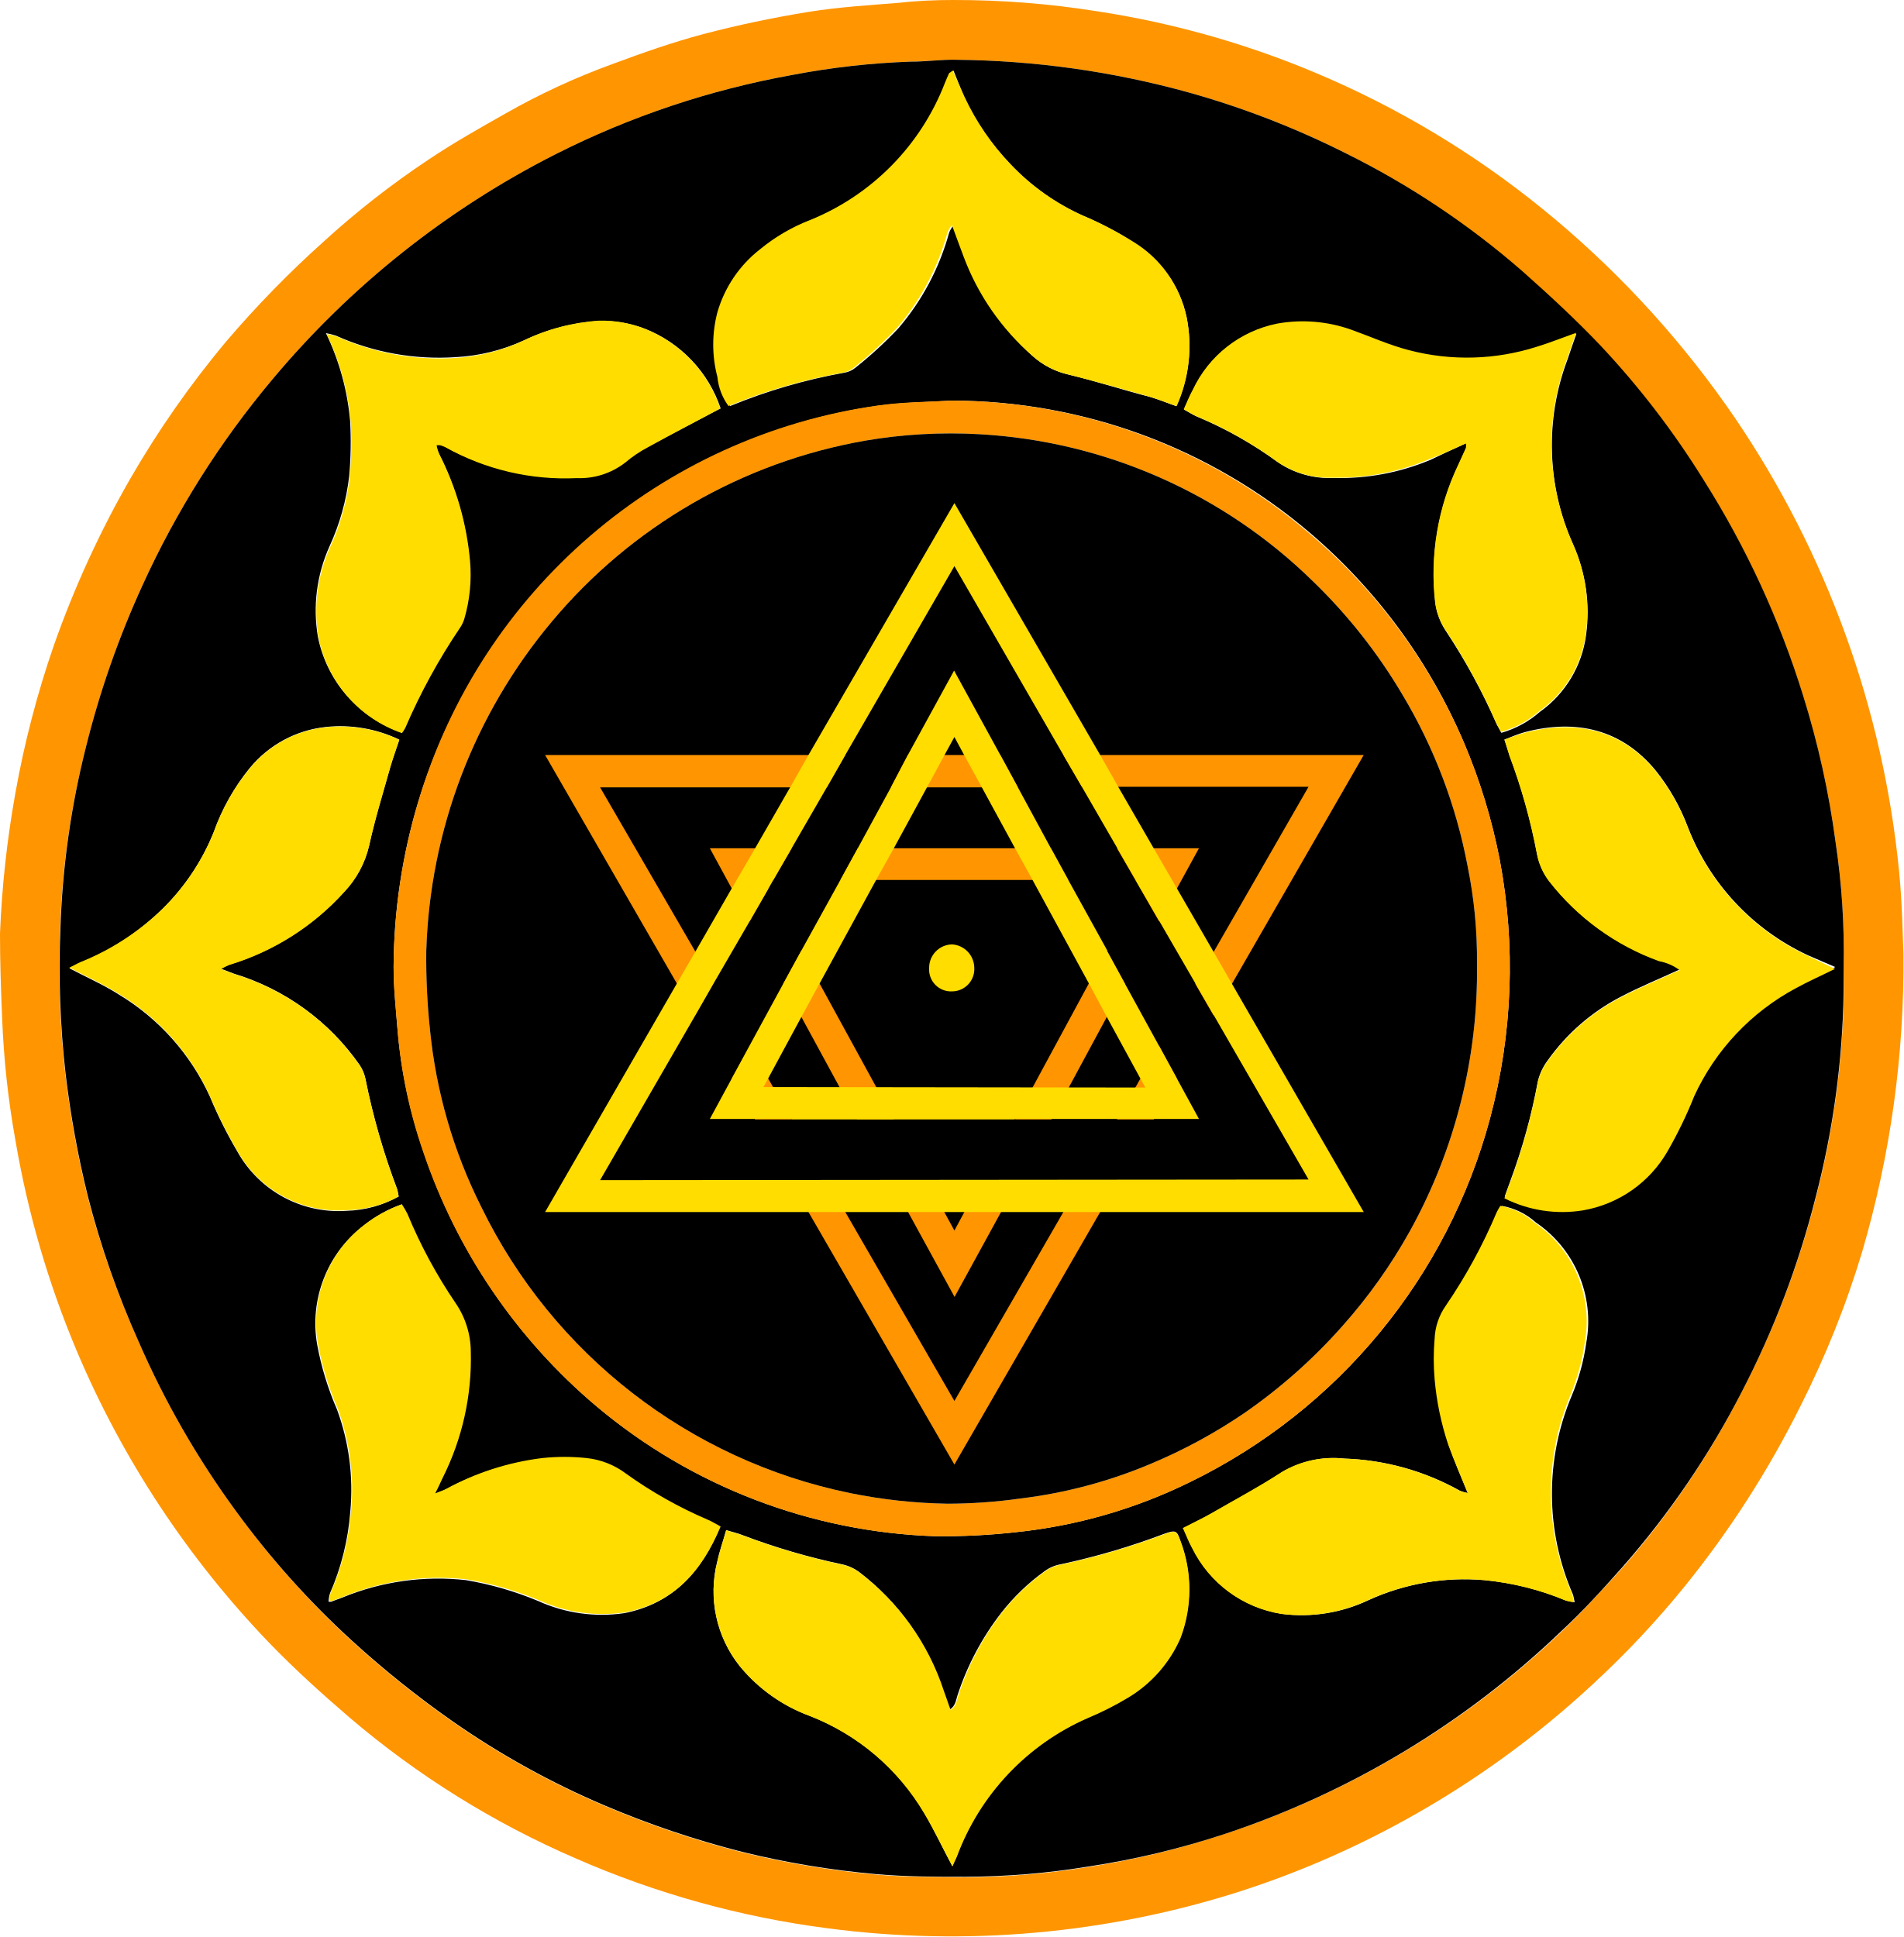
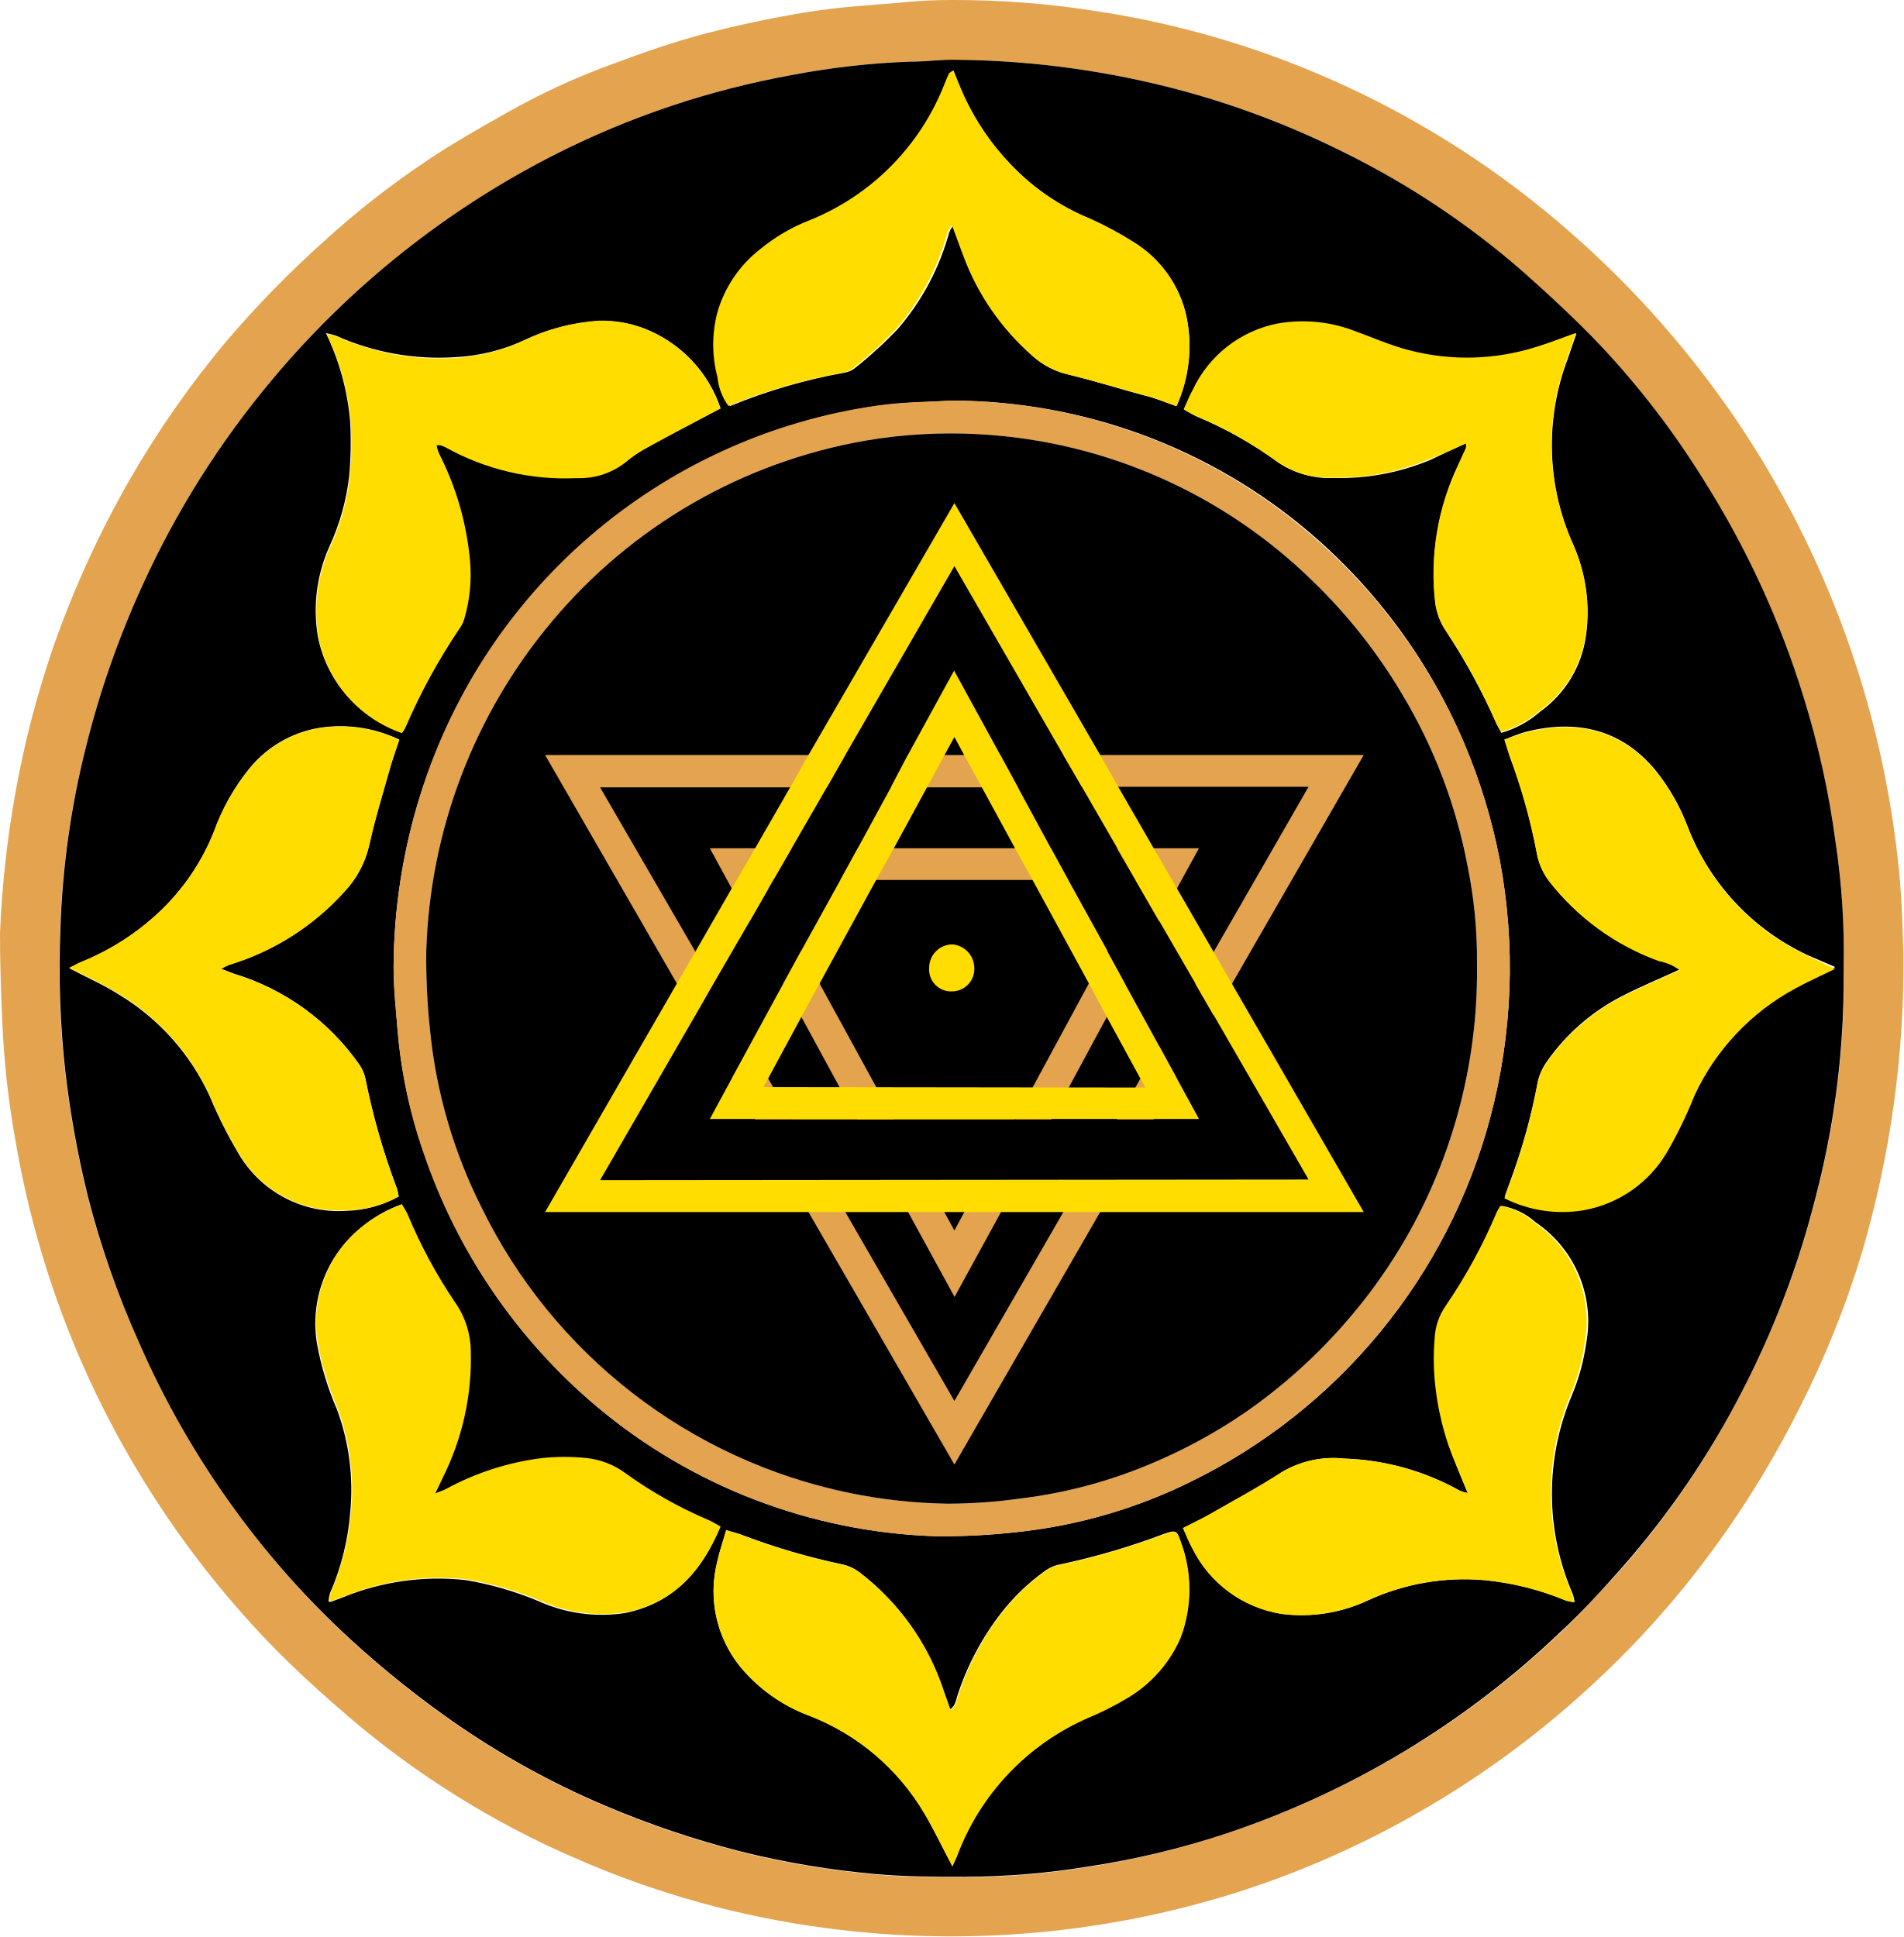
<svg xmlns="http://www.w3.org/2000/svg" id="Layer_1" data-name="Layer 1" viewBox="0 0 123.51 125.71">
  <defs>
-     <style>.cls-1{fill:#ff9500;}.cls-2{fill:#fd0;}</style>
+     <style>.cls-1{fill:#e4a34e;}.cls-2{fill:#fd0;}</style>
  </defs>
  <path class="cls-1" d="M123.51,61.89a66.52,66.52,0,0,1-2.68,19.36,61.19,61.19,0,0,1-4,10A63.6,63.6,0,0,1,109.28,103a60.19,60.19,0,0,1-5.89,6.27,61.45,61.45,0,0,1-12.17,8.82,60.63,60.63,0,0,1-10.72,4.65,61.58,61.58,0,0,1-26.83,2.4,59.74,59.74,0,0,1-16.33-4.54,58.11,58.11,0,0,1-14.69-9.16c-1.79-1.54-3.55-3.13-5.19-4.83A62.36,62.36,0,0,1,5,87.72,61.85,61.85,0,0,1,1,74a56.77,56.77,0,0,1-.86-7.91C.06,64.25,0,62.42,0,60.59a66.7,66.7,0,0,1,1-9.13,63.16,63.16,0,0,1,2.5-9.59A65.16,65.16,0,0,1,8.44,31.09a62.75,62.75,0,0,1,6.23-8.92A67.62,67.62,0,0,1,21,15.68a56.43,56.43,0,0,1,6.76-5.29c1.62-1.09,3.32-2.05,5-3a45.19,45.19,0,0,1,7-3.24c1.94-.72,3.89-1.41,5.89-1.94,2.25-.59,4.54-1.07,6.83-1.44,2-.32,3.92-.43,5.89-.59C59.5.05,60.68,0,61.86,0a58.55,58.55,0,0,1,9.25.72A59.66,59.66,0,0,1,86.37,5.16a60.6,60.6,0,0,1,14.55,9.08,63.94,63.94,0,0,1,11.67,12.9,63.45,63.45,0,0,1,10.64,29.42C123.44,58.67,123.46,60.8,123.51,61.89Zm-3.88.94a47.83,47.83,0,0,0-.51-8.11,57.14,57.14,0,0,0-2.1-9.5,58.63,58.63,0,0,0-6.45-14,55.17,55.17,0,0,0-6.73-8.77c-1.59-1.66-3.29-3.23-5-4.76A53.81,53.81,0,0,0,87.29,9.93,56.6,56.6,0,0,0,77.13,6,58.45,58.45,0,0,0,62,3.88c-1,0-1.94.1-2.91.12a50.11,50.11,0,0,0-7.73.87A56,56,0,0,0,36.07,10a58.32,58.32,0,0,0-18.4,14.63A58.33,58.33,0,0,0,9.24,38,59.93,59.93,0,0,0,5.56,48.55,55.29,55.29,0,0,0,3.9,60.27a61.17,61.17,0,0,0,.33,9.37,65.41,65.41,0,0,0,1.45,8A58.68,58.68,0,0,0,9,87.08,57.32,57.32,0,0,0,15.26,98a56.34,56.34,0,0,0,7.59,8.52,64.74,64.74,0,0,0,6.56,5.25,54.24,54.24,0,0,0,9.84,5.44,61.5,61.5,0,0,0,8.89,3,57.36,57.36,0,0,0,8.71,1.45c1.93.18,3.88.14,5.83.17a50.08,50.08,0,0,0,7.92-.66A53.86,53.86,0,0,0,79.54,119a57.81,57.81,0,0,0,21.77-13.09c1.39-1.32,2.68-2.75,4-4.19A55.88,55.88,0,0,0,113,90.37a58.34,58.34,0,0,0,4.83-12.65,56,56,0,0,0,1.82-13.38Z" />
  <path d="M119.63,62.83v1.51a56,56,0,0,1-1.82,13.38A58.34,58.34,0,0,1,113,90.37a55.88,55.88,0,0,1-7.71,11.32c-1.28,1.44-2.57,2.87-4,4.19A57.81,57.81,0,0,1,79.54,119a53.86,53.86,0,0,1-8.94,2.14,50.08,50.08,0,0,1-7.92.66c-2,0-3.9,0-5.83-.17a57.36,57.36,0,0,1-8.71-1.45,61.5,61.5,0,0,1-8.89-3,54.24,54.24,0,0,1-9.84-5.44,64.74,64.74,0,0,1-6.56-5.25A56.34,56.34,0,0,1,15.26,98,57.32,57.32,0,0,1,9,87.08a58.68,58.68,0,0,1-3.3-9.44,65.41,65.41,0,0,1-1.45-8,61.17,61.17,0,0,1-.33-9.37A55.29,55.29,0,0,1,5.56,48.55,59.93,59.93,0,0,1,9.24,38a58.33,58.33,0,0,1,8.43-13.37A58.32,58.32,0,0,1,36.07,10,56,56,0,0,1,51.38,4.87,50.11,50.11,0,0,1,59.11,4c1,0,1.94-.14,2.91-.12A58.45,58.45,0,0,1,77.13,6,56.6,56.6,0,0,1,87.29,9.93a53.81,53.81,0,0,1,11.54,7.71c1.72,1.53,3.42,3.1,5,4.76a55.17,55.17,0,0,1,6.73,8.77,58.63,58.63,0,0,1,6.45,14,57.14,57.14,0,0,1,2.1,9.5A47.83,47.83,0,0,1,119.63,62.83ZM61.77,26c-1.59.1-3.2.11-4.77.33A36,36,0,0,0,45.49,30,36.79,36.79,0,0,0,27.15,52a37.88,37.88,0,0,0-1.61,10.72c0,1.38.15,2.76.26,4.14a32.29,32.29,0,0,0,1.67,7.86A37.1,37.1,0,0,0,38.7,91.26a36,36,0,0,0,22,8.44,43.29,43.29,0,0,0,5.21-.26,33.37,33.37,0,0,0,11.34-3.27,36.87,36.87,0,0,0,19.44-23.6,37.85,37.85,0,0,0,.63-16.75A37.76,37.76,0,0,0,95,48.21a36.94,36.94,0,0,0-10-13.63A35.88,35.88,0,0,0,61.77,26Zm-15,.53a8.45,8.45,0,0,0-4.91-5.19,7.63,7.63,0,0,0-2.94-.51A13.18,13.18,0,0,0,34,22.09a12.23,12.23,0,0,1-4.45,1.09,16.32,16.32,0,0,1-7.76-1.4,5.36,5.36,0,0,0-.64-.16,16.42,16.42,0,0,1,1.57,5.72,24.64,24.64,0,0,1-.06,3.54,15,15,0,0,1-1.28,4.58,10.15,10.15,0,0,0-.75,5.88,8.29,8.29,0,0,0,5.41,6.19,2.31,2.31,0,0,0,.22-.34,39.51,39.51,0,0,1,3.52-6.45,2.17,2.17,0,0,0,.31-.63,10.2,10.2,0,0,0,.37-3.76,19,19,0,0,0-2-6.94,2.64,2.64,0,0,1-.17-.56.83.83,0,0,1,.25,0,2.26,2.26,0,0,1,.33.13,15.91,15.91,0,0,0,8.51,2,4.82,4.82,0,0,0,3.14-1A8.21,8.21,0,0,1,42,29C43.56,28.19,45.1,27.38,46.74,26.51ZM26.07,78.16a8.67,8.67,0,0,0-2.49,1.39,8,8,0,0,0-3,7.71,19.26,19.26,0,0,0,1.29,4.22,15.08,15.08,0,0,1,.86,6.62,16.38,16.38,0,0,1-1.32,5.31,2.26,2.26,0,0,0-.09.54c.12,0,.15,0,.17,0l.75-.28a16.32,16.32,0,0,1,8-1.12,21.38,21.38,0,0,1,4.67,1.35,10,10,0,0,0,5.62.79c3.15-.63,5-2.7,6.18-5.57-.32-.17-.56-.33-.83-.44a28,28,0,0,1-5.32-3,5.13,5.13,0,0,0-2.52-1,13.67,13.67,0,0,0-2.93,0,17.52,17.52,0,0,0-6.21,2c-.17.09-.35.14-.71.29.22-.47.34-.76.48-1a17.22,17.22,0,0,0,1.83-8.21,5.63,5.63,0,0,0-1-3.16,32.07,32.07,0,0,1-3.11-5.77A4.6,4.6,0,0,0,26.07,78.16Zm-.2-.51c-.05-.22-.06-.37-.11-.51A45.16,45.16,0,0,1,23.71,70a2.54,2.54,0,0,0-.37-.88,15.36,15.36,0,0,0-8.16-5.93l-.84-.32a4.77,4.77,0,0,1,.52-.26,16.5,16.5,0,0,0,7.47-4.73,6.49,6.49,0,0,0,1.62-3c.37-1.72.9-3.41,1.38-5.12.17-.58.38-1.16.58-1.76a8.88,8.88,0,0,0-4.77-.82,7.4,7.4,0,0,0-4.93,2.66A14,14,0,0,0,13.87,54a14.62,14.62,0,0,1-3.34,5,16.41,16.41,0,0,1-5.31,3.48c-.23.1-.45.23-.72.36,1.12.59,2.2,1.06,3.19,1.69a15,15,0,0,1,5.93,6.64,28.83,28.83,0,0,0,1.78,3.56,7.51,7.51,0,0,0,7.1,3.85A7.28,7.28,0,0,0,25.87,77.65Zm36-73.07c-.09.08-.15.11-.17.16-.1.21-.19.43-.28.65a15.7,15.7,0,0,1-8.77,8.9,11.79,11.79,0,0,0-3.2,1.87,8,8,0,0,0-2.79,4.11,8.26,8.26,0,0,0,0,4.19,3.83,3.83,0,0,0,.72,1.89,36.43,36.43,0,0,1,7.4-2.16,1.47,1.47,0,0,0,.72-.32,26.33,26.33,0,0,0,2.8-2.57,16.05,16.05,0,0,0,3.29-6.21,1.9,1.9,0,0,1,.29-.48c.28.76.52,1.42.77,2.08A15.9,15.9,0,0,0,67,23.1a5.21,5.21,0,0,0,2.33,1.21c1.78.42,3.53,1,5.29,1.45.56.16,1.1.39,1.71.6A9.49,9.49,0,0,0,77,20.6a7.55,7.55,0,0,0-3.51-4.91A21.8,21.8,0,0,0,70.28,14a14.83,14.83,0,0,1-4.74-3.36,16.23,16.23,0,0,1-3-4.39ZM95.24,96.9a2.81,2.81,0,0,1-.5-.15,16.42,16.42,0,0,0-7.51-2.09,6.53,6.53,0,0,0-4,.86c-1.51,1-3.1,1.83-4.66,2.73-.56.32-1.15.59-1.78.92.22.47.38.91.61,1.32a7.81,7.81,0,0,0,5.77,4.25,10.11,10.11,0,0,0,5.61-.88,15,15,0,0,1,7.56-1.31,18.26,18.26,0,0,1,5.3,1.33,2.76,2.76,0,0,0,.54.1c-.06-.23-.07-.38-.12-.51A16.38,16.38,0,0,1,102,90.55a13.82,13.82,0,0,0,.93-3.4,7.75,7.75,0,0,0-3.28-7.82,4.42,4.42,0,0,0-2.2-1.07c-.09.16-.17.28-.23.41a34.49,34.49,0,0,1-3.3,6.06,4,4,0,0,0-.73,2.15,15.35,15.35,0,0,0,0,2.63A18.48,18.48,0,0,0,94,93.75C94.34,94.77,94.78,95.77,95.24,96.9ZM61.8,121.12l.27-.64a15.81,15.81,0,0,1,8.5-9,20,20,0,0,0,2.61-1.32,8.45,8.45,0,0,0,3.4-3.86,8.88,8.88,0,0,0,0-6.32c-.2-.65-.3-.69-1-.45a46,46,0,0,1-6.8,2,2.47,2.47,0,0,0-1,.44,13.73,13.73,0,0,0-2.8,2.69,17.67,17.67,0,0,0-2.85,5.37c-.1.3-.12.68-.5.92-.16-.45-.29-.84-.43-1.22A15.78,15.78,0,0,0,55.72,102a2.81,2.81,0,0,0-1-.46,43.6,43.6,0,0,1-6.53-1.91c-.32-.13-.66-.2-1.07-.33-.21.75-.44,1.39-.58,2.05A7.79,7.79,0,0,0,48,108.13a10.63,10.63,0,0,0,4.58,3.24A14.91,14.91,0,0,1,60,117.69C60.62,118.77,61.16,119.92,61.8,121.12ZM97.62,48c.13.4.21.68.32,1a38.37,38.37,0,0,1,1.79,6.39,4.18,4.18,0,0,0,.78,1.76,15.9,15.9,0,0,0,7.14,5.19,3.24,3.24,0,0,1,1.34.58c-1.3.6-2.58,1.12-3.8,1.76a13.34,13.34,0,0,0-4.77,4.15,3.66,3.66,0,0,0-.63,1.34A39.1,39.1,0,0,1,98,76.65c-.13.33-.23.66-.36,1a8.37,8.37,0,0,0,5.11.78,7.87,7.87,0,0,0,5.48-3.84,28.08,28.08,0,0,0,1.73-3.58,15.11,15.11,0,0,1,6.6-7c.8-.44,1.64-.81,2.53-1.25L117.32,62a15.27,15.27,0,0,1-7.8-8.33A13.36,13.36,0,0,0,107.43,50c-2.19-2.66-5.13-3.36-8.47-2.49C98.53,47.63,98.13,47.79,97.62,48Zm-2.49-19.2c0,.19,0,.26,0,.3-.15.35-.33.7-.48,1.05a16.44,16.44,0,0,0-1.51,9,4.21,4.21,0,0,0,.68,1.8,39.93,39.93,0,0,1,3.3,6.06c.09.18.2.35.3.55a6.47,6.47,0,0,0,2.5-1.36,7.28,7.28,0,0,0,3-5,10.74,10.74,0,0,0-.82-5.81,15.76,15.76,0,0,1-.38-12.08c.18-.53.36-1.06.57-1.65-.93.33-1.72.65-2.54.9a14.89,14.89,0,0,1-8.29.23c-1.28-.34-2.5-.88-3.75-1.33a9.4,9.4,0,0,0-4.81-.4,7.72,7.72,0,0,0-5.48,4.25c-.22.4-.39.83-.59,1.27.34.19.56.33.8.44a25.75,25.75,0,0,1,5.32,3,5.94,5.94,0,0,0,3.57,1,15.2,15.2,0,0,0,6.31-1.18C93.56,29.49,94.31,29.14,95.13,28.77Z" />
  <path class="cls-1" d="M61.77,26a35.88,35.88,0,0,1,23.17,8.6A36.94,36.94,0,0,1,95,48.21a37.76,37.76,0,0,1,2.32,7.61,37.85,37.85,0,0,1-.63,16.75,36.87,36.87,0,0,1-19.44,23.6A33.37,33.37,0,0,1,65.9,99.44a43.29,43.29,0,0,1-5.21.26,36,36,0,0,1-22-8.44,37.1,37.1,0,0,1-11.23-16.5A32.29,32.29,0,0,1,25.8,66.9c-.11-1.38-.27-2.76-.26-4.14A37.88,37.88,0,0,1,27.15,52,36.42,36.42,0,0,1,57,26.31C58.57,26.09,60.18,26.08,61.77,26ZM95.84,62.55a30.15,30.15,0,0,0-.61-6.34A33.89,33.89,0,0,0,91,45.08a34.93,34.93,0,0,0-5.8-7.35,33.56,33.56,0,0,0-21.65-9.55,33,33,0,0,0-7.42.42A34.17,34.17,0,0,0,35.8,40.35a34.89,34.89,0,0,0-8.14,21.36,43.77,43.77,0,0,0,.24,5.12,32.75,32.75,0,0,0,3.33,11.5A34.27,34.27,0,0,0,55.16,96.9a34.53,34.53,0,0,0,6.32.69,34.49,34.49,0,0,0,4.75-.34A31.4,31.4,0,0,0,74.67,95a34.1,34.1,0,0,0,6.14-3.34,35.33,35.33,0,0,0,6.27-5.57,34.4,34.4,0,0,0,4.41-6.2A34.76,34.76,0,0,0,95.84,62.55Z" />
  <path class="cls-2" d="M46.74,26.51c-1.64.87-3.18,1.68-4.7,2.52a8.21,8.21,0,0,0-1.48,1,4.82,4.82,0,0,1-3.14,1,15.91,15.91,0,0,1-8.51-2,2.26,2.26,0,0,0-.33-.13.83.83,0,0,0-.25,0,2.64,2.64,0,0,0,.17.56,19,19,0,0,1,2,6.94,10.2,10.2,0,0,1-.37,3.76,2.17,2.17,0,0,1-.31.63,39.51,39.51,0,0,0-3.52,6.45,2.31,2.31,0,0,1-.22.34,8.29,8.29,0,0,1-5.41-6.19,10.15,10.15,0,0,1,.75-5.88,15,15,0,0,0,1.28-4.58,24.64,24.64,0,0,0,.06-3.54,16.42,16.42,0,0,0-1.57-5.72,5.36,5.36,0,0,1,.64.16,16.32,16.32,0,0,0,7.76,1.4A12.23,12.23,0,0,0,34,22.09a13.18,13.18,0,0,1,4.85-1.28,7.63,7.63,0,0,1,2.94.51A8.45,8.45,0,0,1,46.74,26.51Z" />
  <path class="cls-2" d="M26.07,78.16a4.6,4.6,0,0,1,.37.62,32.07,32.07,0,0,0,3.11,5.77,5.63,5.63,0,0,1,1,3.16,17.22,17.22,0,0,1-1.83,8.21c-.14.29-.26.58-.48,1,.36-.15.54-.2.71-.29a17.52,17.52,0,0,1,6.21-2,13.67,13.67,0,0,1,2.93,0,5.13,5.13,0,0,1,2.52,1,28,28,0,0,0,5.32,3c.27.11.51.27.83.44-1.2,2.87-3,4.94-6.18,5.57a10,10,0,0,1-5.62-.79,21.38,21.38,0,0,0-4.67-1.35,16.32,16.32,0,0,0-8,1.12l-.75.28s-.05,0-.17,0a2.26,2.26,0,0,1,.09-.54,16.38,16.38,0,0,0,1.32-5.31,15.08,15.08,0,0,0-.86-6.62,19.26,19.26,0,0,1-1.29-4.22,8,8,0,0,1,3-7.71A8.67,8.67,0,0,1,26.07,78.16Z" />
  <path class="cls-2" d="M25.87,77.65a7.28,7.28,0,0,1-3.37.89,7.51,7.51,0,0,1-7.1-3.85,28.83,28.83,0,0,1-1.78-3.56,15,15,0,0,0-5.93-6.64c-1-.63-2.07-1.1-3.19-1.69.27-.13.49-.26.72-.36A16.41,16.41,0,0,0,10.53,59a14.62,14.62,0,0,0,3.34-5,14,14,0,0,1,2.34-4.14,7.4,7.4,0,0,1,4.93-2.66,8.88,8.88,0,0,1,4.77.82c-.2.6-.41,1.18-.58,1.76-.48,1.71-1,3.4-1.38,5.12a6.49,6.49,0,0,1-1.62,3,16.5,16.5,0,0,1-7.47,4.73,4.77,4.77,0,0,0-.52.26l.84.32a15.36,15.36,0,0,1,8.16,5.93,2.54,2.54,0,0,1,.37.88,45.16,45.16,0,0,0,2.05,7.14C25.81,77.28,25.82,77.43,25.87,77.65Z" />
  <path class="cls-2" d="M61.82,4.58l.76,1.69a16.23,16.23,0,0,0,3,4.39A14.83,14.83,0,0,0,70.28,14a21.8,21.8,0,0,1,3.22,1.67A7.55,7.55,0,0,1,77,20.6a9.49,9.49,0,0,1-.65,5.76c-.61-.21-1.15-.44-1.71-.6-1.76-.5-3.51-1-5.29-1.45A5.21,5.21,0,0,1,67,23.1a15.9,15.9,0,0,1-4.46-6.41c-.25-.66-.49-1.32-.77-2.08a1.9,1.9,0,0,0-.29.48,16.05,16.05,0,0,1-3.29,6.21,26.33,26.33,0,0,1-2.8,2.57,1.47,1.47,0,0,1-.72.32,36.43,36.43,0,0,0-7.4,2.16,3.83,3.83,0,0,1-.72-1.89,8.26,8.26,0,0,1,0-4.19,8,8,0,0,1,2.79-4.11,11.79,11.79,0,0,1,3.2-1.87,15.7,15.7,0,0,0,8.77-8.9c.09-.22.18-.44.28-.65C61.67,4.69,61.73,4.66,61.82,4.58Z" />
  <path class="cls-2" d="M95.24,96.9c-.46-1.13-.9-2.13-1.27-3.15a18.48,18.48,0,0,1-.88-4.24,15.35,15.35,0,0,1,0-2.63,4,4,0,0,1,.73-2.15,34.49,34.49,0,0,0,3.3-6.06c.06-.13.14-.25.23-.41a4.42,4.42,0,0,1,2.2,1.07,7.75,7.75,0,0,1,3.28,7.82,13.82,13.82,0,0,1-.93,3.4,16.38,16.38,0,0,0,.12,12.92c.05.13.06.28.12.51a2.76,2.76,0,0,1-.54-.1,18.26,18.26,0,0,0-5.3-1.33,15,15,0,0,0-7.56,1.31,10.11,10.11,0,0,1-5.61.88,7.81,7.81,0,0,1-5.77-4.25c-.23-.41-.39-.85-.61-1.32.63-.33,1.22-.6,1.78-.92,1.56-.9,3.15-1.75,4.66-2.73a6.53,6.53,0,0,1,4-.86,16.42,16.42,0,0,1,7.51,2.09A2.81,2.81,0,0,0,95.24,96.9Z" />
  <path class="cls-2" d="M61.8,121.12c-.64-1.2-1.18-2.35-1.83-3.43a14.91,14.91,0,0,0-7.42-6.32A10.63,10.63,0,0,1,48,108.13a7.79,7.79,0,0,1-1.46-6.76c.14-.66.37-1.3.58-2.05.41.13.75.2,1.07.33a43.6,43.6,0,0,0,6.53,1.91,2.81,2.81,0,0,1,1,.46,15.78,15.78,0,0,1,5.53,7.73c.14.38.27.77.43,1.22.38-.24.4-.62.5-.92A17.67,17.67,0,0,1,65,104.68a13.73,13.73,0,0,1,2.8-2.69,2.47,2.47,0,0,1,1-.44,46,46,0,0,0,6.8-2c.66-.24.76-.2,1,.45a8.88,8.88,0,0,1,0,6.32,8.45,8.45,0,0,1-3.4,3.86,20,20,0,0,1-2.61,1.32,15.81,15.81,0,0,0-8.5,9Z" />
  <path class="cls-2" d="M97.62,48c.51-.18.91-.34,1.34-.45,3.34-.87,6.28-.17,8.47,2.49a13.36,13.36,0,0,1,2.09,3.67,15.27,15.27,0,0,0,7.8,8.33l1.75.84c-.89.44-1.73.81-2.53,1.25a15.11,15.11,0,0,0-6.6,7,28.08,28.08,0,0,1-1.73,3.58,7.87,7.87,0,0,1-5.48,3.84,8.37,8.37,0,0,1-5.11-.78c.13-.38.23-.71.36-1a39.1,39.1,0,0,0,1.81-6.56,3.66,3.66,0,0,1,.63-1.34,13.34,13.34,0,0,1,4.77-4.15c1.22-.64,2.5-1.16,3.8-1.76a3.24,3.24,0,0,0-1.34-.58,15.9,15.9,0,0,1-7.14-5.19,4.18,4.18,0,0,1-.78-1.76,38.37,38.37,0,0,0-1.79-6.39C97.83,48.65,97.75,48.37,97.62,48Z" />
  <path class="cls-2" d="M95.13,28.77c-.82.37-1.57.72-2.32,1A15.2,15.2,0,0,1,86.5,31a5.94,5.94,0,0,1-3.57-1,25.75,25.75,0,0,0-5.32-3c-.24-.11-.46-.25-.8-.44.2-.44.37-.87.59-1.27A7.72,7.72,0,0,1,82.88,21a9.4,9.4,0,0,1,4.81.4c1.25.45,2.47,1,3.75,1.33a14.89,14.89,0,0,0,8.29-.23c.82-.25,1.61-.57,2.54-.9-.21.59-.39,1.12-.57,1.65a15.76,15.76,0,0,0,.38,12.08,10.74,10.74,0,0,1,.82,5.81,7.28,7.28,0,0,1-3,5,6.47,6.47,0,0,1-2.5,1.36c-.1-.2-.21-.37-.3-.55a39.93,39.93,0,0,0-3.3-6.06,4.21,4.21,0,0,1-.68-1.8,16.44,16.44,0,0,1,1.51-8.95c.15-.35.33-.7.48-1.05C95.16,29,95.14,29,95.13,28.77Z" />
  <path d="M79.14,52.23C78.59,53.6,62.25,82.8,61.66,83.4Q53,67.85,44.31,52.31C45,52.11,77.93,52.05,79.14,52.23Zm-5.2,3.19H49.57L61.76,77.24Z" />
  <path d="M95.23,56.21A33.89,33.89,0,0,0,91,45.08a34.93,34.93,0,0,0-5.8-7.35,33.56,33.56,0,0,0-21.65-9.55,33,33,0,0,0-7.42.42A34.17,34.17,0,0,0,35.8,40.35a34.89,34.89,0,0,0-8.14,21.36,43.77,43.77,0,0,0,.24,5.12,32.75,32.75,0,0,0,3.33,11.5A34.27,34.27,0,0,0,55.16,96.9a34.53,34.53,0,0,0,6.32.69,34.49,34.49,0,0,0,4.75-.34A31.4,31.4,0,0,0,74.67,95a34.1,34.1,0,0,0,6.14-3.34,35.33,35.33,0,0,0,6.27-5.57,34.4,34.4,0,0,0,4.41-6.2,34.76,34.76,0,0,0,4.35-17.32A30.15,30.15,0,0,0,95.23,56.21Z" />
  <path d="M54.35,58.27H69.18L61.85,71.43a6.86,6.86,0,0,1-.67-.88c-1.07-1.93-2.1-3.88-3.18-5.81S55.87,61,54.8,59.15C54.66,58.9,54.54,58.63,54.35,58.27Zm8.87,4.53a1.54,1.54,0,0,0-1.44-1.51,1.52,1.52,0,0,0-1.49,1.54,1.42,1.42,0,0,0,1.48,1.51A1.45,1.45,0,0,0,63.22,62.8Z" />
  <path class="cls-2" d="M63.22,62.8a1.45,1.45,0,0,1-1.45,1.54,1.42,1.42,0,0,1-1.48-1.51,1.52,1.52,0,0,1,1.49-1.54A1.54,1.54,0,0,1,63.22,62.8Z" />
  <path class="cls-1" d="M64.91,49h-6L57.81,51.1h8.24Zm10.3,18.87L74,70l-.33.58-1.19,2.07h2.38L76.37,70ZM69,78.66,61.93,90.92,54.85,78.66l-1.2-2.07H51.27l1.19,2.07,9.47,16.39,9.46-16.39,1.19-2.07H70.2ZM50.18,70.58,49.85,70l-1.2-2.1L47.48,70,49,72.65h2.37ZM69,49l1.2,2.06H84.91L78.75,61.78l-1.19,2.07,1.19,2.06,1.19-2.06L88.49,49ZM35.37,49l8.54,14.81,1.2,2.06,1.18-2.06-1.18-2.07L38.94,51.1H53.65L54.85,49Z" />
  <path class="cls-1" d="M68.19,55.05H55.66l-1.13,2.06H69.32Zm3.63,6.64-1.18,2.16L67,70.58l-1.13,2.07h2.35l1.13-2.07L71.82,66,73,63.85Zm-9.26,17-.63,1.17-.64-1.17-1.13-2.07H57.81l1.13,2.07,3,5.48,3-5.48,1.14-2.07H63.69Zm-5.67-8.08-3.68-6.73L52,61.69l-1.18,2.16L52,66l2.49,4.58,1.13,2.07H58ZM72.48,55.05l1.19,2.06h.65l-.32.58,1.21,2.1,1.16-2.13,1.43-2.61Zm-21.11,0H46.06l1.42,2.61,1.17,2.12,1.2-2.09-.31-.58h.64Z" />
  <path class="cls-2" d="M73.67,57.11l.33.58.32-.58ZM49,55.05l-1.52,2.61-2.37,4.12,1.18,2.07,2.36-4.07,1.2-2.09.33-.58,1.19-2.06,2.28-3.95H51.27Zm30.94,8.8-1.19-2.07-2.38-4.12-1.51-2.61L72.58,51.1,71.39,49,61.93,32.65,52.46,49,51.27,51.1,49,55.05l-1.52,2.61-2.37,4.12-1.2,2.07L35.37,78.66H88.49Zm-41,12.74,6.17-10.68,1.18-2.06,2.36-4.07,1.2-2.09.33-.58,1.19-2.06,2.28-3.95L54.85,49l7.08-12.26L69,49l1.2,2.06,2.28,3.95,1.19,2.06.33.58,1.21,2.1,2.35,4.06,1.19,2.06,6.16,10.68ZM51.27,51.1,49,55.05l-1.52,2.61-2.37,4.12,1.18,2.07,2.36-4.07,1.2-2.09.33-.58,1.19-2.06,2.28-3.95Z" />
  <path class="cls-2" d="M50.18,70.58l1.19,2.07H65.84L67,70.58ZM76.37,70l-1.16-2.12L73,63.85l-1.18-2.16-2.5-4.58-1.13-2.06L66.05,51.1,64.91,49l-3-5.48-3,5.48L57.81,51.1l-2.15,3.95-1.13,2.06L52,61.69l-1.18,2.16-2.21,4.06L47.48,70l-1.42,2.62H77.8Zm-26.83.55.31-.57L52,66l1.17-2.15,3.68-6.74L58,55.05l2.15-3.95L61.29,49l.64-1.17L62.56,49l1.13,2.06,2.15,3.95L67,57.11l3.67,6.74L71.82,66,74,70l.32.58Zm.64,0,1.19,2.07H65.84L67,70.58ZM69.32,57.11H67l3.67,6.74,1.18-2.16Z" />
</svg>
